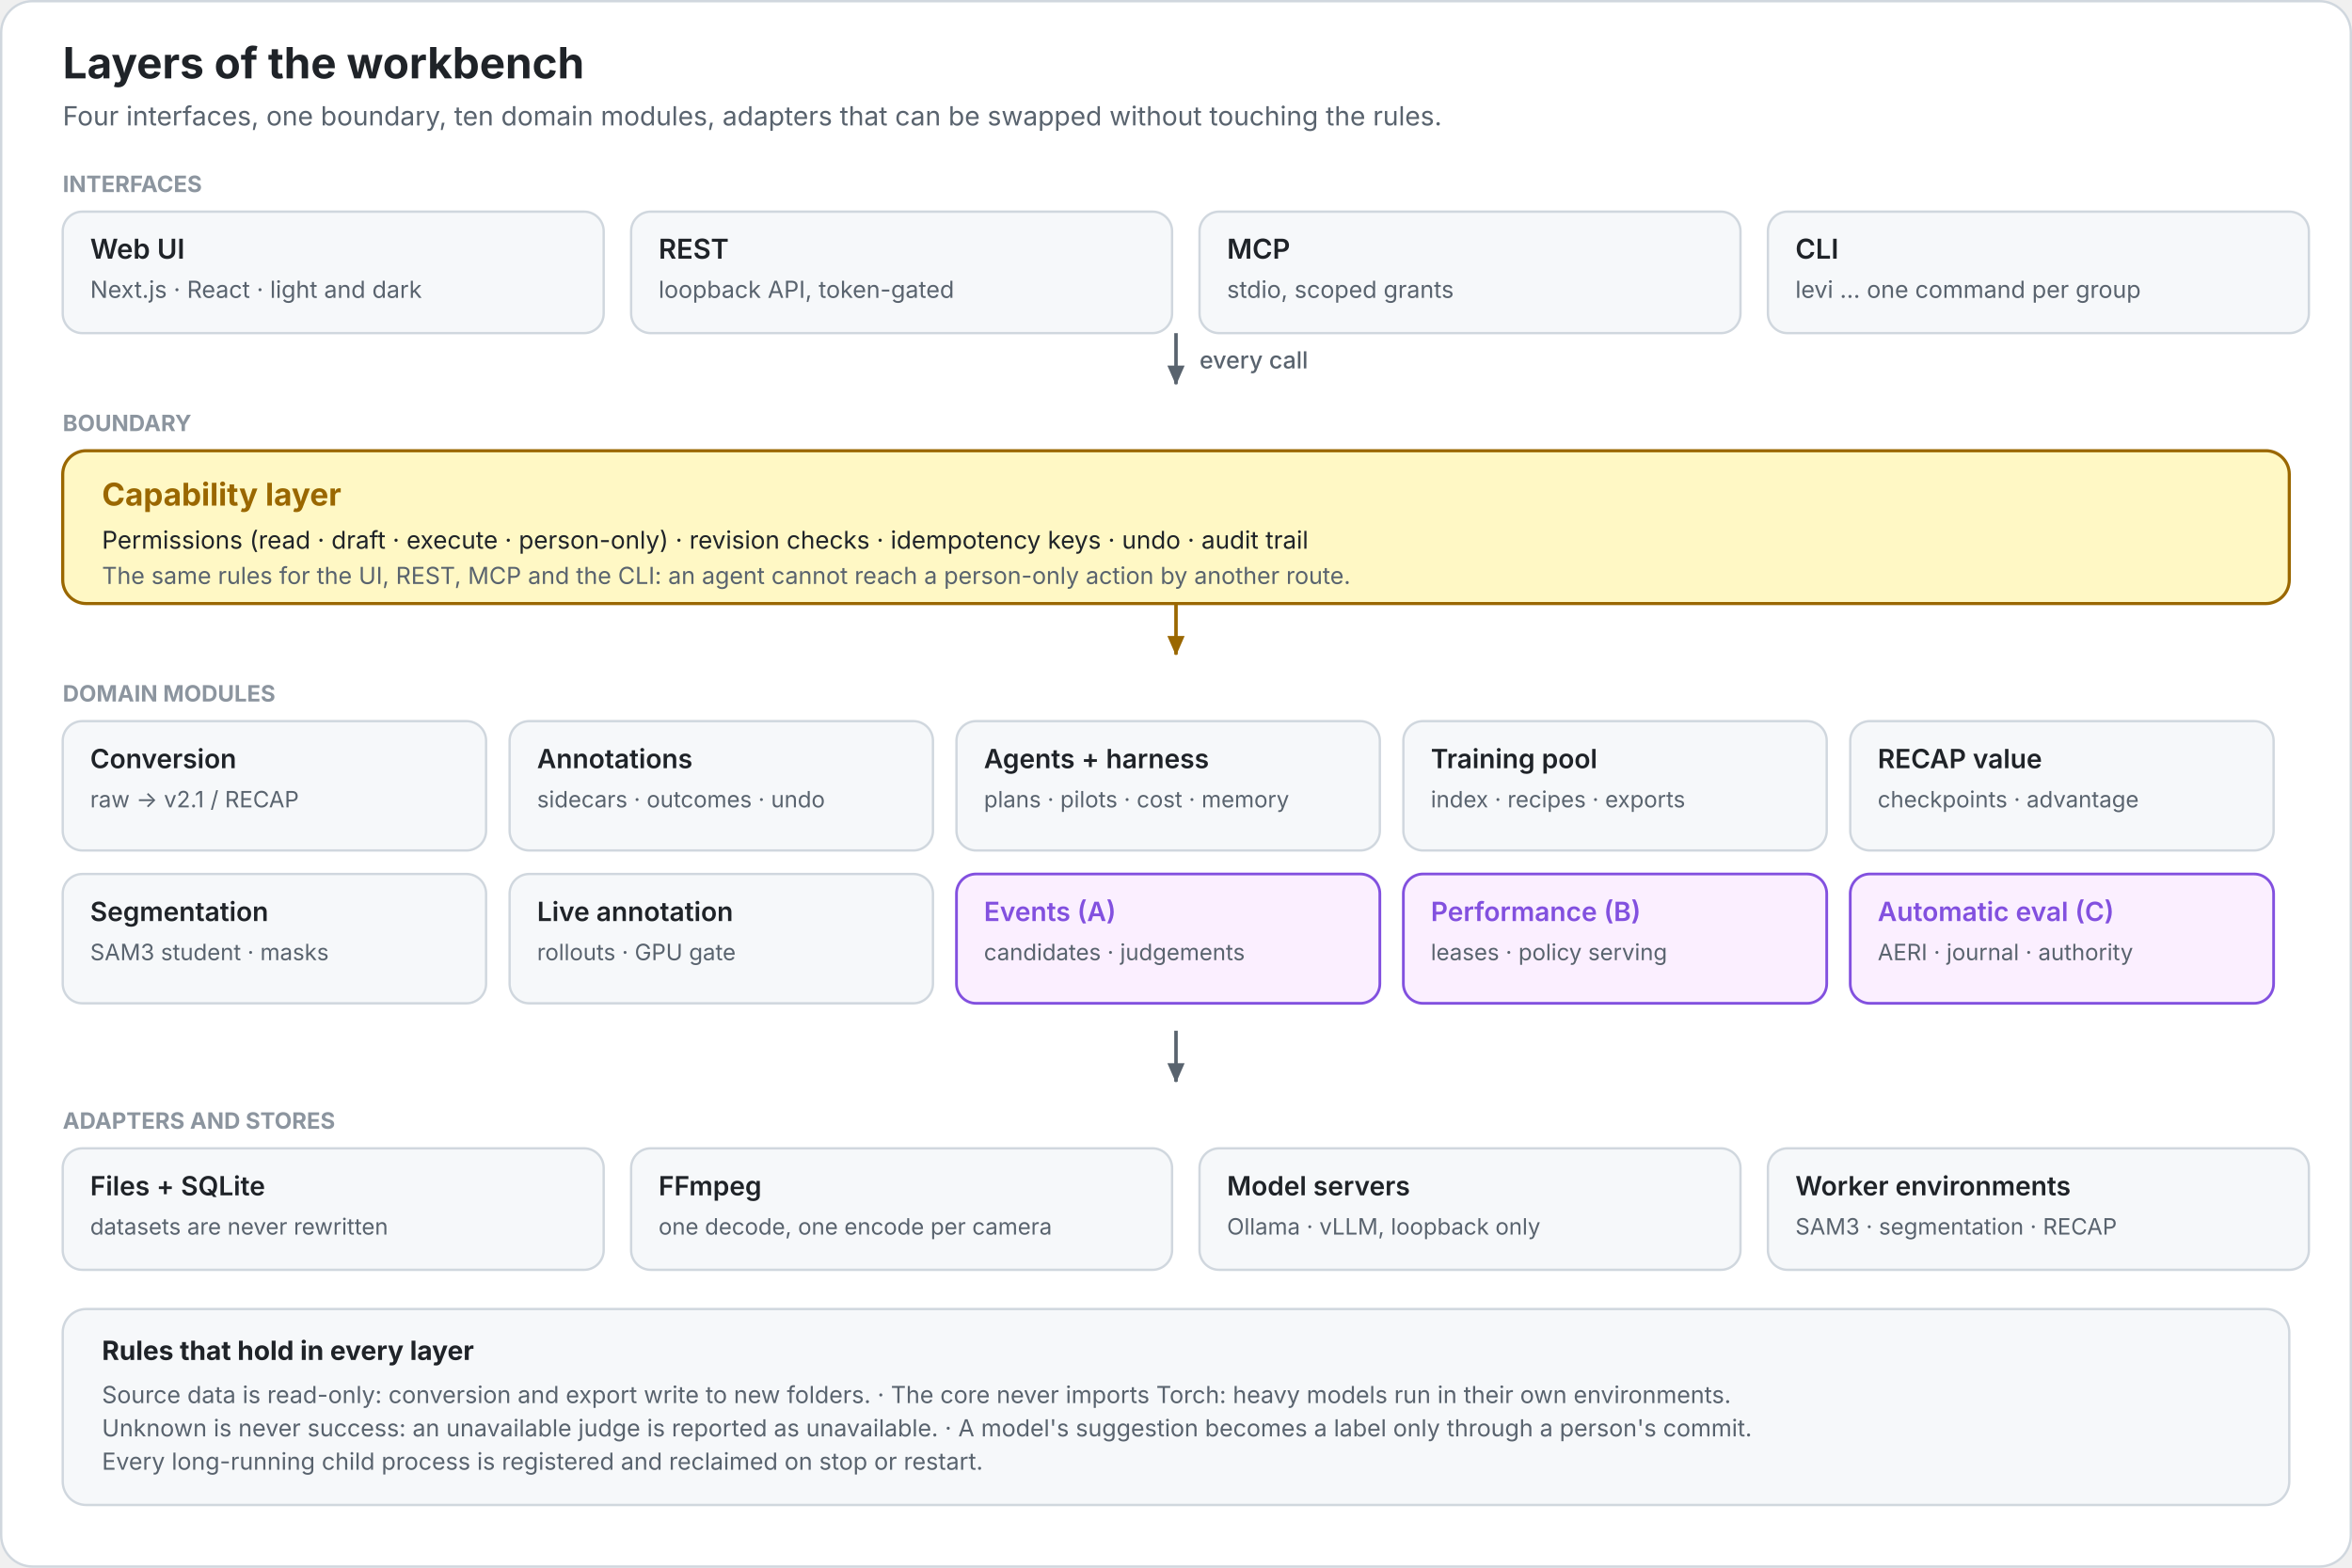
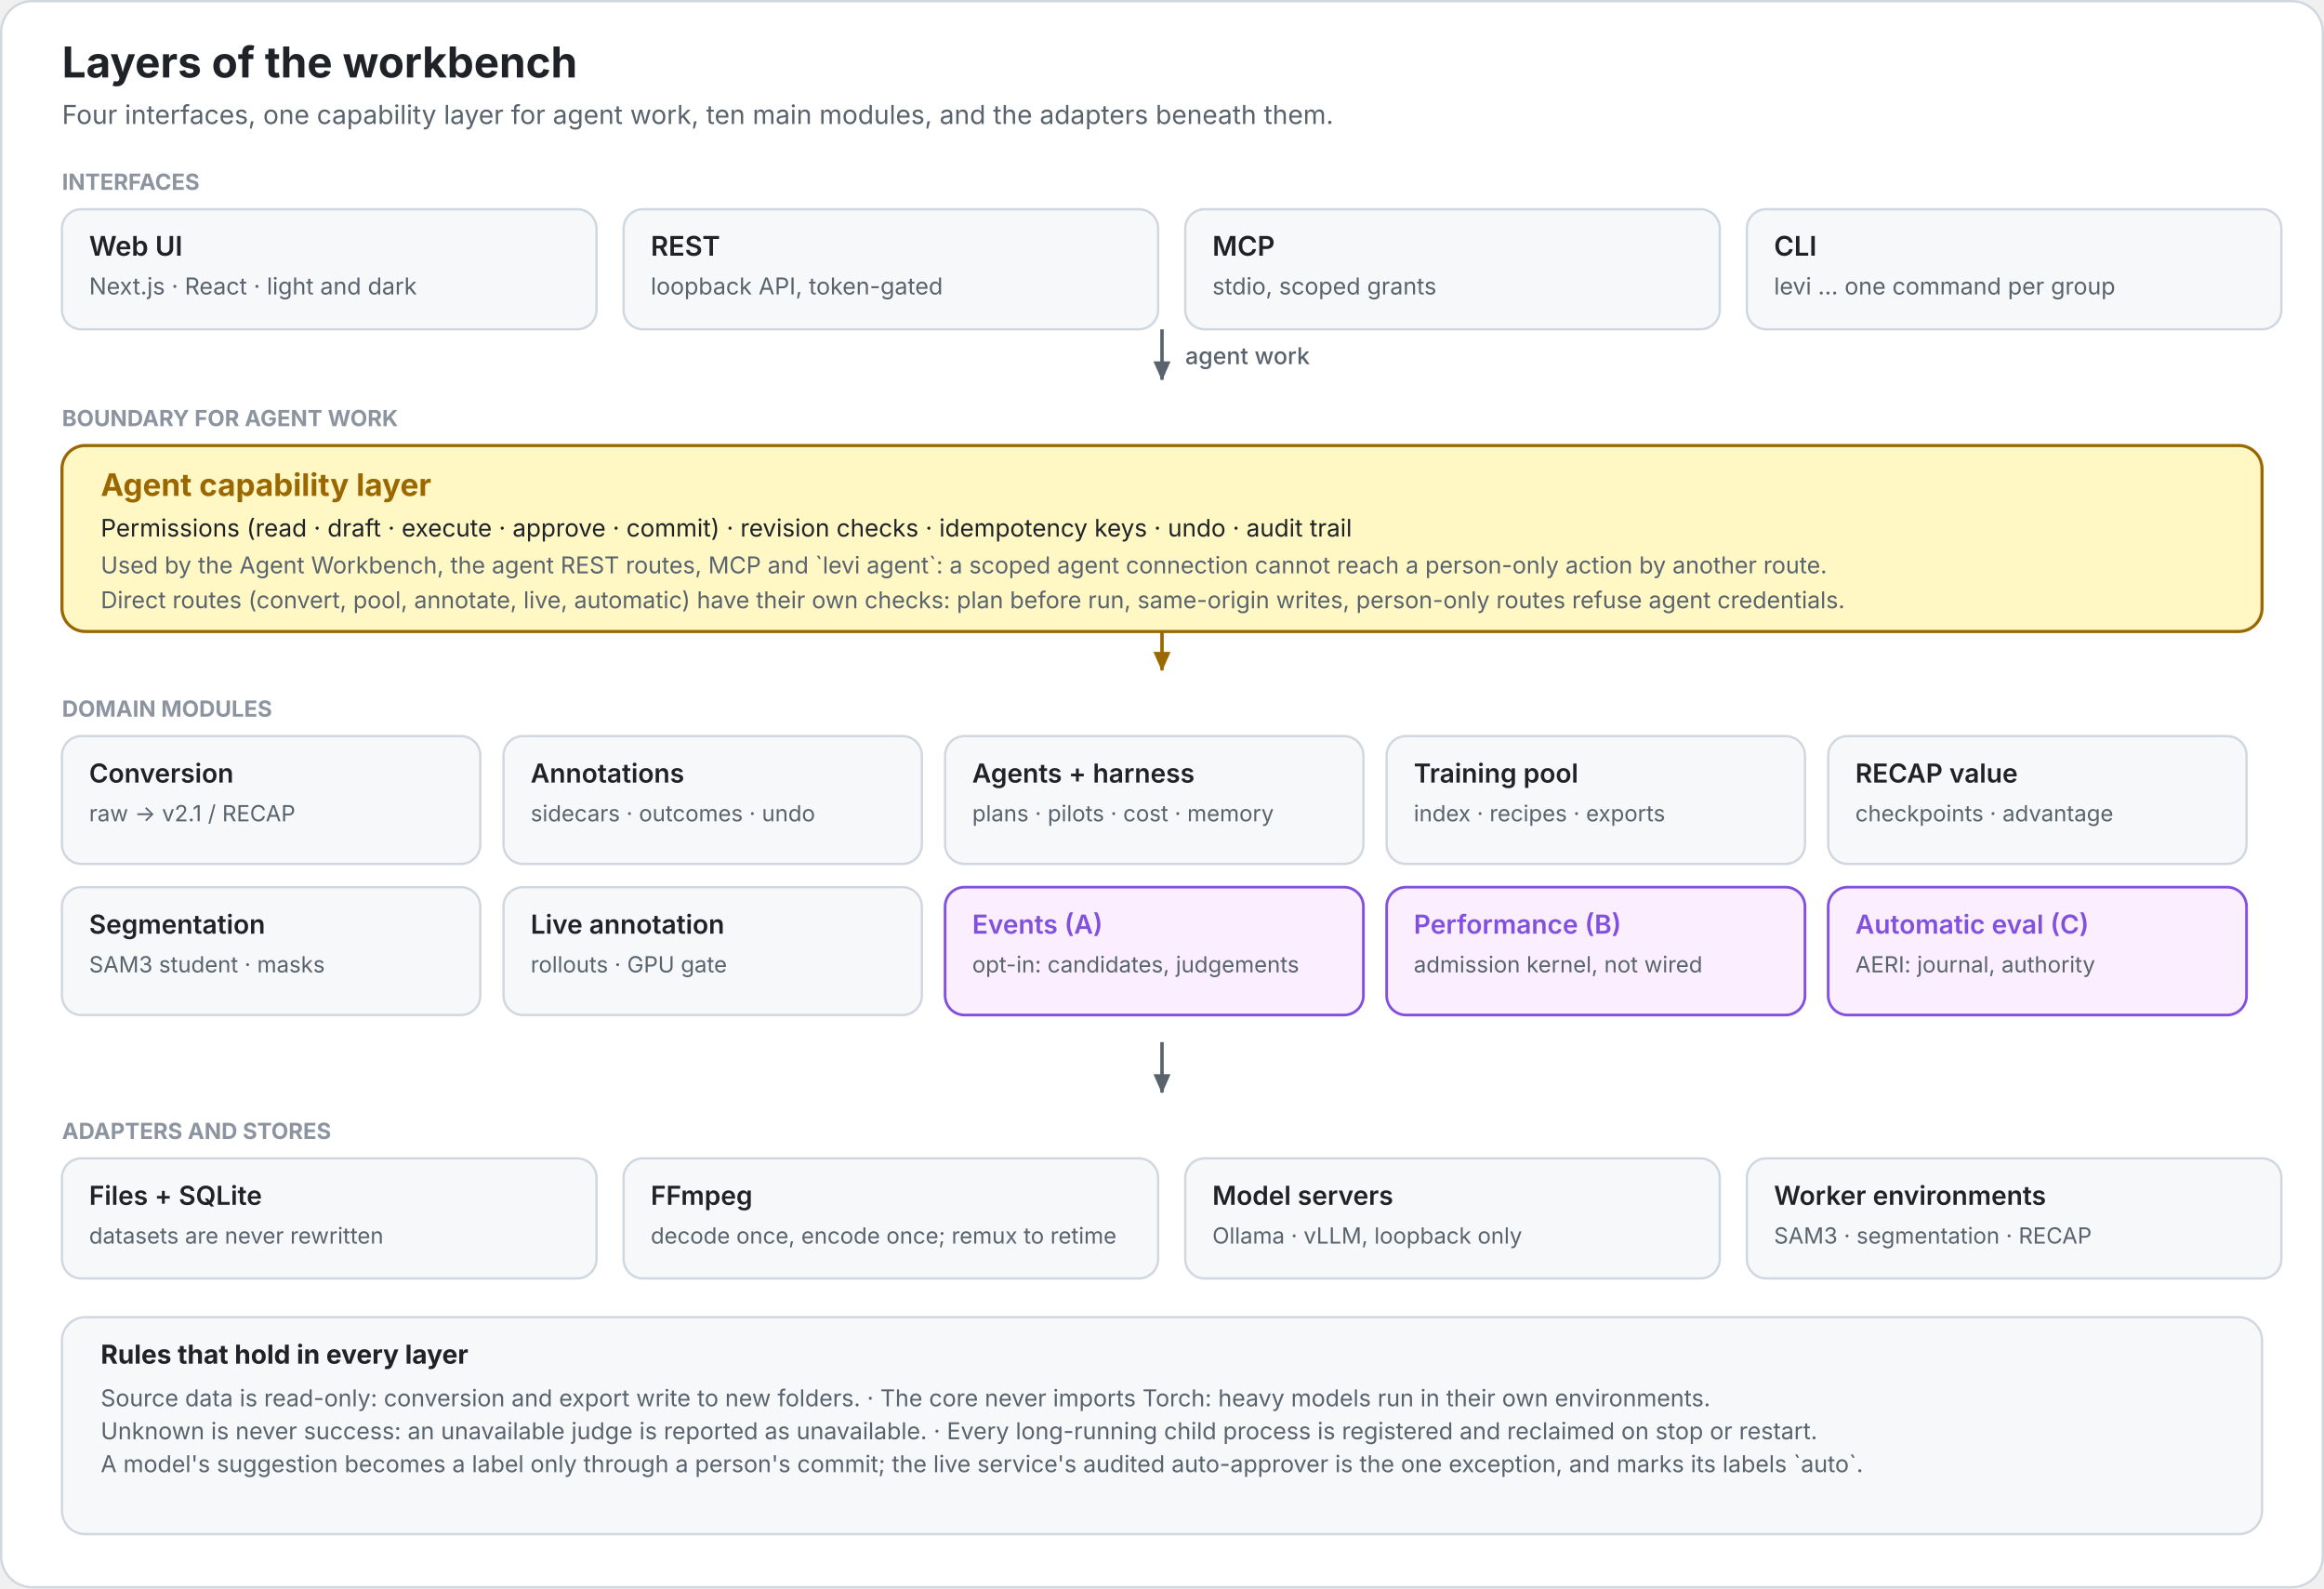
- <svg xmlns="http://www.w3.org/2000/svg" viewBox="0 0 1200 800" width="1200" height="800" role="img" aria-labelledby="t d">
+ <svg xmlns="http://www.w3.org/2000/svg" viewBox="0 0 1200 820" width="1200" height="820" role="img" aria-labelledby="t d">
  <defs>
    <marker id="a_gate" viewBox="0 0 10 10" refX="8.5" refY="5" markerWidth="7" markerHeight="7" orient="auto">
      <path d="M1 1.5 L9 5 L1 8.5 Z" fill="#9a6700" />
    </marker>
    <marker id="a_soft" viewBox="0 0 10 10" refX="8.5" refY="5" markerWidth="7" markerHeight="7" orient="auto">
      <path d="M1 1.5 L9 5 L1 8.5 Z" fill="#59636e" />
    </marker>
  </defs>
-   <rect x="0.6" y="0.6" width="1198.8" height="798.8" rx="16" fill="#ffffff" stroke="#d0d7de" stroke-width="1.2" />
+   <rect x="0.6" y="0.6" width="1198.8" height="818.8" rx="16" fill="#ffffff" stroke="#d0d7de" stroke-width="1.2" />
  <text x="32" y="40" font-family="Inter, -apple-system, 'Segoe UI', Roboto, 'Noto Sans', Helvetica, Arial, sans-serif" font-size="22" font-weight="700" text-anchor="start" fill="#1f2328">Layers of the workbench</text>
-   <text x="32" y="64" font-family="Inter, -apple-system, 'Segoe UI', Roboto, 'Noto Sans', Helvetica, Arial, sans-serif" font-size="13.5" font-weight="400" text-anchor="start" fill="#59636e">Four interfaces, one boundary, ten domain modules, adapters that can be swapped without touching the rules.</text>
+   <text x="32" y="64" font-family="Inter, -apple-system, 'Segoe UI', Roboto, 'Noto Sans', Helvetica, Arial, sans-serif" font-size="13.5" font-weight="400" text-anchor="start" fill="#59636e">Four interfaces, one capability layer for agent work, ten main modules, and the adapters beneath them.</text>
  <text x="32" y="98" font-family="Inter, -apple-system, 'Segoe UI', Roboto, 'Noto Sans', Helvetica, Arial, sans-serif" font-size="11.5" font-weight="700" text-anchor="start" fill="#8c959f">INTERFACES</text>
  <rect x="32" y="108" width="276" height="62" rx="10" fill="#f6f8fa" stroke="#d0d7de" stroke-width="1.2" />
  <text x="46" y="132" font-family="Inter, -apple-system, 'Segoe UI', Roboto, 'Noto Sans', Helvetica, Arial, sans-serif" font-size="14" font-weight="600" text-anchor="start" fill="#1f2328">Web UI</text>
  <text x="46" y="152" font-family="Inter, -apple-system, 'Segoe UI', Roboto, 'Noto Sans', Helvetica, Arial, sans-serif" font-size="12" font-weight="400" text-anchor="start" fill="#59636e">Next.js · React · light and dark</text>
  <rect x="322" y="108" width="276" height="62" rx="10" fill="#f6f8fa" stroke="#d0d7de" stroke-width="1.2" />
  <text x="336" y="132" font-family="Inter, -apple-system, 'Segoe UI', Roboto, 'Noto Sans', Helvetica, Arial, sans-serif" font-size="14" font-weight="600" text-anchor="start" fill="#1f2328">REST</text>
  <text x="336" y="152" font-family="Inter, -apple-system, 'Segoe UI', Roboto, 'Noto Sans', Helvetica, Arial, sans-serif" font-size="12" font-weight="400" text-anchor="start" fill="#59636e">loopback API, token-gated</text>
  <rect x="612" y="108" width="276" height="62" rx="10" fill="#f6f8fa" stroke="#d0d7de" stroke-width="1.2" />
  <text x="626" y="132" font-family="Inter, -apple-system, 'Segoe UI', Roboto, 'Noto Sans', Helvetica, Arial, sans-serif" font-size="14" font-weight="600" text-anchor="start" fill="#1f2328">MCP</text>
  <text x="626" y="152" font-family="Inter, -apple-system, 'Segoe UI', Roboto, 'Noto Sans', Helvetica, Arial, sans-serif" font-size="12" font-weight="400" text-anchor="start" fill="#59636e">stdio, scoped grants</text>
  <rect x="902" y="108" width="276" height="62" rx="10" fill="#f6f8fa" stroke="#d0d7de" stroke-width="1.2" />
  <text x="916" y="132" font-family="Inter, -apple-system, 'Segoe UI', Roboto, 'Noto Sans', Helvetica, Arial, sans-serif" font-size="14" font-weight="600" text-anchor="start" fill="#1f2328">CLI</text>
  <text x="916" y="152" font-family="Inter, -apple-system, 'Segoe UI', Roboto, 'Noto Sans', Helvetica, Arial, sans-serif" font-size="12" font-weight="400" text-anchor="start" fill="#59636e">levi …  one command per group</text>
  <path d="M600 170 L600 196" fill="none" stroke="#59636e" stroke-width="1.8" stroke-linejoin="round" marker-end="url(#a_soft)" />
-   <text x="612" y="188" font-family="Inter, -apple-system, 'Segoe UI', Roboto, 'Noto Sans', Helvetica, Arial, sans-serif" font-size="12" font-weight="500" text-anchor="start" fill="#59636e">every call</text>
-   <text x="32" y="220" font-family="Inter, -apple-system, 'Segoe UI', Roboto, 'Noto Sans', Helvetica, Arial, sans-serif" font-size="11.5" font-weight="700" text-anchor="start" fill="#8c959f">BOUNDARY</text>
-   <rect x="32" y="230" width="1136" height="78" rx="12" fill="#fff8c5" stroke="#9a6700" stroke-width="1.6" />
-   <text x="52" y="258" font-family="Inter, -apple-system, 'Segoe UI', Roboto, 'Noto Sans', Helvetica, Arial, sans-serif" font-size="16" font-weight="700" text-anchor="start" fill="#9a6700">Capability layer</text>
-   <text x="52" y="280" font-family="Inter, -apple-system, 'Segoe UI', Roboto, 'Noto Sans', Helvetica, Arial, sans-serif" font-size="12.5" font-weight="400" text-anchor="start" fill="#1f2328">Permissions (read · draft · execute · person-only) · revision checks · idempotency keys · undo · audit trail</text>
-   <text x="52" y="298" font-family="Inter, -apple-system, 'Segoe UI', Roboto, 'Noto Sans', Helvetica, Arial, sans-serif" font-size="12" font-weight="400" text-anchor="start" fill="#59636e">The same rules for the UI, REST, MCP and the CLI: an agent cannot reach a person-only action by another route.</text>
-   <path d="M600 308 L600 334" fill="none" stroke="#9a6700" stroke-width="1.8" stroke-linejoin="round" marker-end="url(#a_gate)" />
-   <text x="32" y="358" font-family="Inter, -apple-system, 'Segoe UI', Roboto, 'Noto Sans', Helvetica, Arial, sans-serif" font-size="11.5" font-weight="700" text-anchor="start" fill="#8c959f">DOMAIN MODULES</text>
-   <rect x="32" y="368" width="216" height="66" rx="10" fill="#f6f8fa" stroke="#d0d7de" stroke-width="1.2" />
-   <text x="46" y="392" font-family="Inter, -apple-system, 'Segoe UI', Roboto, 'Noto Sans', Helvetica, Arial, sans-serif" font-size="13.5" font-weight="600" text-anchor="start" fill="#1f2328">Conversion</text>
-   <text x="46" y="412" font-family="Inter, -apple-system, 'Segoe UI', Roboto, 'Noto Sans', Helvetica, Arial, sans-serif" font-size="11.5" font-weight="400" text-anchor="start" fill="#59636e">raw → v2.1 / RECAP</text>
-   <rect x="260" y="368" width="216" height="66" rx="10" fill="#f6f8fa" stroke="#d0d7de" stroke-width="1.2" />
-   <text x="274" y="392" font-family="Inter, -apple-system, 'Segoe UI', Roboto, 'Noto Sans', Helvetica, Arial, sans-serif" font-size="13.5" font-weight="600" text-anchor="start" fill="#1f2328">Annotations</text>
-   <text x="274" y="412" font-family="Inter, -apple-system, 'Segoe UI', Roboto, 'Noto Sans', Helvetica, Arial, sans-serif" font-size="11.5" font-weight="400" text-anchor="start" fill="#59636e">sidecars · outcomes · undo</text>
-   <rect x="488" y="368" width="216" height="66" rx="10" fill="#f6f8fa" stroke="#d0d7de" stroke-width="1.2" />
-   <text x="502" y="392" font-family="Inter, -apple-system, 'Segoe UI', Roboto, 'Noto Sans', Helvetica, Arial, sans-serif" font-size="13.5" font-weight="600" text-anchor="start" fill="#1f2328">Agents + harness</text>
-   <text x="502" y="412" font-family="Inter, -apple-system, 'Segoe UI', Roboto, 'Noto Sans', Helvetica, Arial, sans-serif" font-size="11.5" font-weight="400" text-anchor="start" fill="#59636e">plans · pilots · cost · memory</text>
-   <rect x="716" y="368" width="216" height="66" rx="10" fill="#f6f8fa" stroke="#d0d7de" stroke-width="1.2" />
-   <text x="730" y="392" font-family="Inter, -apple-system, 'Segoe UI', Roboto, 'Noto Sans', Helvetica, Arial, sans-serif" font-size="13.5" font-weight="600" text-anchor="start" fill="#1f2328">Training pool</text>
-   <text x="730" y="412" font-family="Inter, -apple-system, 'Segoe UI', Roboto, 'Noto Sans', Helvetica, Arial, sans-serif" font-size="11.5" font-weight="400" text-anchor="start" fill="#59636e">index · recipes · exports</text>
-   <rect x="944" y="368" width="216" height="66" rx="10" fill="#f6f8fa" stroke="#d0d7de" stroke-width="1.2" />
-   <text x="958" y="392" font-family="Inter, -apple-system, 'Segoe UI', Roboto, 'Noto Sans', Helvetica, Arial, sans-serif" font-size="13.5" font-weight="600" text-anchor="start" fill="#1f2328">RECAP value</text>
-   <text x="958" y="412" font-family="Inter, -apple-system, 'Segoe UI', Roboto, 'Noto Sans', Helvetica, Arial, sans-serif" font-size="11.5" font-weight="400" text-anchor="start" fill="#59636e">checkpoints · advantage</text>
-   <rect x="32" y="446" width="216" height="66" rx="10" fill="#f6f8fa" stroke="#d0d7de" stroke-width="1.2" />
-   <text x="46" y="470" font-family="Inter, -apple-system, 'Segoe UI', Roboto, 'Noto Sans', Helvetica, Arial, sans-serif" font-size="13.5" font-weight="600" text-anchor="start" fill="#1f2328">Segmentation</text>
-   <text x="46" y="490" font-family="Inter, -apple-system, 'Segoe UI', Roboto, 'Noto Sans', Helvetica, Arial, sans-serif" font-size="11.5" font-weight="400" text-anchor="start" fill="#59636e">SAM3 student · masks</text>
-   <rect x="260" y="446" width="216" height="66" rx="10" fill="#f6f8fa" stroke="#d0d7de" stroke-width="1.2" />
-   <text x="274" y="470" font-family="Inter, -apple-system, 'Segoe UI', Roboto, 'Noto Sans', Helvetica, Arial, sans-serif" font-size="13.5" font-weight="600" text-anchor="start" fill="#1f2328">Live annotation</text>
-   <text x="274" y="490" font-family="Inter, -apple-system, 'Segoe UI', Roboto, 'Noto Sans', Helvetica, Arial, sans-serif" font-size="11.5" font-weight="400" text-anchor="start" fill="#59636e">rollouts · GPU gate</text>
-   <rect x="488" y="446" width="216" height="66" rx="10" fill="#fbefff" stroke="#8250df" stroke-width="1.4" />
-   <text x="502" y="470" font-family="Inter, -apple-system, 'Segoe UI', Roboto, 'Noto Sans', Helvetica, Arial, sans-serif" font-size="13.5" font-weight="600" text-anchor="start" fill="#8250df">Events (A)</text>
-   <text x="502" y="490" font-family="Inter, -apple-system, 'Segoe UI', Roboto, 'Noto Sans', Helvetica, Arial, sans-serif" font-size="11.5" font-weight="400" text-anchor="start" fill="#59636e">candidates · judgements</text>
-   <rect x="716" y="446" width="216" height="66" rx="10" fill="#fbefff" stroke="#8250df" stroke-width="1.4" />
-   <text x="730" y="470" font-family="Inter, -apple-system, 'Segoe UI', Roboto, 'Noto Sans', Helvetica, Arial, sans-serif" font-size="13.5" font-weight="600" text-anchor="start" fill="#8250df">Performance (B)</text>
-   <text x="730" y="490" font-family="Inter, -apple-system, 'Segoe UI', Roboto, 'Noto Sans', Helvetica, Arial, sans-serif" font-size="11.5" font-weight="400" text-anchor="start" fill="#59636e">leases · policy serving</text>
-   <rect x="944" y="446" width="216" height="66" rx="10" fill="#fbefff" stroke="#8250df" stroke-width="1.4" />
-   <text x="958" y="470" font-family="Inter, -apple-system, 'Segoe UI', Roboto, 'Noto Sans', Helvetica, Arial, sans-serif" font-size="13.5" font-weight="600" text-anchor="start" fill="#8250df">Automatic eval (C)</text>
-   <text x="958" y="490" font-family="Inter, -apple-system, 'Segoe UI', Roboto, 'Noto Sans', Helvetica, Arial, sans-serif" font-size="11.5" font-weight="400" text-anchor="start" fill="#59636e">AERI · journal · authority</text>
-   <path d="M600 526 L600 552" fill="none" stroke="#59636e" stroke-width="1.8" stroke-linejoin="round" marker-end="url(#a_soft)" />
-   <text x="32" y="576" font-family="Inter, -apple-system, 'Segoe UI', Roboto, 'Noto Sans', Helvetica, Arial, sans-serif" font-size="11.5" font-weight="700" text-anchor="start" fill="#8c959f">ADAPTERS AND STORES</text>
-   <rect x="32" y="586" width="276" height="62" rx="10" fill="#f6f8fa" stroke="#d0d7de" stroke-width="1.2" />
-   <text x="46" y="610" font-family="Inter, -apple-system, 'Segoe UI', Roboto, 'Noto Sans', Helvetica, Arial, sans-serif" font-size="13.5" font-weight="600" text-anchor="start" fill="#1f2328">Files + SQLite</text>
-   <text x="46" y="630" font-family="Inter, -apple-system, 'Segoe UI', Roboto, 'Noto Sans', Helvetica, Arial, sans-serif" font-size="11.5" font-weight="400" text-anchor="start" fill="#59636e">datasets are never rewritten</text>
-   <rect x="322" y="586" width="276" height="62" rx="10" fill="#f6f8fa" stroke="#d0d7de" stroke-width="1.2" />
-   <text x="336" y="610" font-family="Inter, -apple-system, 'Segoe UI', Roboto, 'Noto Sans', Helvetica, Arial, sans-serif" font-size="13.5" font-weight="600" text-anchor="start" fill="#1f2328">FFmpeg</text>
-   <text x="336" y="630" font-family="Inter, -apple-system, 'Segoe UI', Roboto, 'Noto Sans', Helvetica, Arial, sans-serif" font-size="11.5" font-weight="400" text-anchor="start" fill="#59636e">one decode, one encode per camera</text>
-   <rect x="612" y="586" width="276" height="62" rx="10" fill="#f6f8fa" stroke="#d0d7de" stroke-width="1.2" />
-   <text x="626" y="610" font-family="Inter, -apple-system, 'Segoe UI', Roboto, 'Noto Sans', Helvetica, Arial, sans-serif" font-size="13.5" font-weight="600" text-anchor="start" fill="#1f2328">Model servers</text>
-   <text x="626" y="630" font-family="Inter, -apple-system, 'Segoe UI', Roboto, 'Noto Sans', Helvetica, Arial, sans-serif" font-size="11.5" font-weight="400" text-anchor="start" fill="#59636e">Ollama · vLLM, loopback only</text>
-   <rect x="902" y="586" width="276" height="62" rx="10" fill="#f6f8fa" stroke="#d0d7de" stroke-width="1.2" />
-   <text x="916" y="610" font-family="Inter, -apple-system, 'Segoe UI', Roboto, 'Noto Sans', Helvetica, Arial, sans-serif" font-size="13.5" font-weight="600" text-anchor="start" fill="#1f2328">Worker environments</text>
-   <text x="916" y="630" font-family="Inter, -apple-system, 'Segoe UI', Roboto, 'Noto Sans', Helvetica, Arial, sans-serif" font-size="11.5" font-weight="400" text-anchor="start" fill="#59636e">SAM3 · segmentation · RECAP</text>
-   <rect x="32" y="668" width="1136" height="100" rx="12" fill="#f6f8fa" stroke="#d0d7de" stroke-width="1.2" />
-   <text x="52" y="694" font-family="Inter, -apple-system, 'Segoe UI', Roboto, 'Noto Sans', Helvetica, Arial, sans-serif" font-size="13.5" font-weight="700" text-anchor="start" fill="#1f2328">Rules that hold in every layer</text>
-   <text x="52" y="716" font-family="Inter, -apple-system, 'Segoe UI', Roboto, 'Noto Sans', Helvetica, Arial, sans-serif" font-size="12" font-weight="400" text-anchor="start" fill="#59636e">Source data is read-only: conversion and export write to new folders.   ·   The core never imports Torch: heavy models run in their own environments.</text>
-   <text x="52" y="733" font-family="Inter, -apple-system, 'Segoe UI', Roboto, 'Noto Sans', Helvetica, Arial, sans-serif" font-size="12" font-weight="400" text-anchor="start" fill="#59636e">Unknown is never success: an unavailable judge is reported as unavailable.   ·   A model's suggestion becomes a label only through a person's commit.</text>
-   <text x="52" y="750" font-family="Inter, -apple-system, 'Segoe UI', Roboto, 'Noto Sans', Helvetica, Arial, sans-serif" font-size="12" font-weight="400" text-anchor="start" fill="#59636e">Every long-running child process is registered and reclaimed on stop or restart.</text>
+   <text x="612" y="188" font-family="Inter, -apple-system, 'Segoe UI', Roboto, 'Noto Sans', Helvetica, Arial, sans-serif" font-size="12" font-weight="500" text-anchor="start" fill="#59636e">agent work</text>
+   <text x="32" y="220" font-family="Inter, -apple-system, 'Segoe UI', Roboto, 'Noto Sans', Helvetica, Arial, sans-serif" font-size="11.5" font-weight="700" text-anchor="start" fill="#8c959f">BOUNDARY FOR AGENT WORK</text>
+   <rect x="32" y="230" width="1136" height="96" rx="12" fill="#fff8c5" stroke="#9a6700" stroke-width="1.6" />
+   <text x="52" y="256" font-family="Inter, -apple-system, 'Segoe UI', Roboto, 'Noto Sans', Helvetica, Arial, sans-serif" font-size="16" font-weight="700" text-anchor="start" fill="#9a6700">Agent capability layer</text>
+   <text x="52" y="277" font-family="Inter, -apple-system, 'Segoe UI', Roboto, 'Noto Sans', Helvetica, Arial, sans-serif" font-size="12.5" font-weight="400" text-anchor="start" fill="#1f2328">Permissions (read · draft · execute · approve · commit) · revision checks · idempotency keys · undo · audit trail</text>
+   <text x="52" y="296" font-family="Inter, -apple-system, 'Segoe UI', Roboto, 'Noto Sans', Helvetica, Arial, sans-serif" font-size="12" font-weight="400" text-anchor="start" fill="#59636e">Used by the Agent Workbench, the agent REST routes, MCP and `levi agent`: a scoped agent connection cannot reach a person-only action by another route.</text>
+   <text x="52" y="314" font-family="Inter, -apple-system, 'Segoe UI', Roboto, 'Noto Sans', Helvetica, Arial, sans-serif" font-size="12" font-weight="400" text-anchor="start" fill="#59636e">Direct routes (convert, pool, annotate, live, automatic) have their own checks: plan before run, same-origin writes, person-only routes refuse agent credentials.</text>
+   <path d="M600 326 L600 346" fill="none" stroke="#9a6700" stroke-width="1.8" stroke-linejoin="round" marker-end="url(#a_gate)" />
+   <text x="32" y="370" font-family="Inter, -apple-system, 'Segoe UI', Roboto, 'Noto Sans', Helvetica, Arial, sans-serif" font-size="11.5" font-weight="700" text-anchor="start" fill="#8c959f">DOMAIN MODULES</text>
+   <rect x="32" y="380" width="216" height="66" rx="10" fill="#f6f8fa" stroke="#d0d7de" stroke-width="1.2" />
+   <text x="46" y="404" font-family="Inter, -apple-system, 'Segoe UI', Roboto, 'Noto Sans', Helvetica, Arial, sans-serif" font-size="13.5" font-weight="600" text-anchor="start" fill="#1f2328">Conversion</text>
+   <text x="46" y="424" font-family="Inter, -apple-system, 'Segoe UI', Roboto, 'Noto Sans', Helvetica, Arial, sans-serif" font-size="11.5" font-weight="400" text-anchor="start" fill="#59636e">raw → v2.1 / RECAP</text>
+   <rect x="260" y="380" width="216" height="66" rx="10" fill="#f6f8fa" stroke="#d0d7de" stroke-width="1.2" />
+   <text x="274" y="404" font-family="Inter, -apple-system, 'Segoe UI', Roboto, 'Noto Sans', Helvetica, Arial, sans-serif" font-size="13.5" font-weight="600" text-anchor="start" fill="#1f2328">Annotations</text>
+   <text x="274" y="424" font-family="Inter, -apple-system, 'Segoe UI', Roboto, 'Noto Sans', Helvetica, Arial, sans-serif" font-size="11.5" font-weight="400" text-anchor="start" fill="#59636e">sidecars · outcomes · undo</text>
+   <rect x="488" y="380" width="216" height="66" rx="10" fill="#f6f8fa" stroke="#d0d7de" stroke-width="1.2" />
+   <text x="502" y="404" font-family="Inter, -apple-system, 'Segoe UI', Roboto, 'Noto Sans', Helvetica, Arial, sans-serif" font-size="13.5" font-weight="600" text-anchor="start" fill="#1f2328">Agents + harness</text>
+   <text x="502" y="424" font-family="Inter, -apple-system, 'Segoe UI', Roboto, 'Noto Sans', Helvetica, Arial, sans-serif" font-size="11.5" font-weight="400" text-anchor="start" fill="#59636e">plans · pilots · cost · memory</text>
+   <rect x="716" y="380" width="216" height="66" rx="10" fill="#f6f8fa" stroke="#d0d7de" stroke-width="1.2" />
+   <text x="730" y="404" font-family="Inter, -apple-system, 'Segoe UI', Roboto, 'Noto Sans', Helvetica, Arial, sans-serif" font-size="13.5" font-weight="600" text-anchor="start" fill="#1f2328">Training pool</text>
+   <text x="730" y="424" font-family="Inter, -apple-system, 'Segoe UI', Roboto, 'Noto Sans', Helvetica, Arial, sans-serif" font-size="11.5" font-weight="400" text-anchor="start" fill="#59636e">index · recipes · exports</text>
+   <rect x="944" y="380" width="216" height="66" rx="10" fill="#f6f8fa" stroke="#d0d7de" stroke-width="1.2" />
+   <text x="958" y="404" font-family="Inter, -apple-system, 'Segoe UI', Roboto, 'Noto Sans', Helvetica, Arial, sans-serif" font-size="13.5" font-weight="600" text-anchor="start" fill="#1f2328">RECAP value</text>
+   <text x="958" y="424" font-family="Inter, -apple-system, 'Segoe UI', Roboto, 'Noto Sans', Helvetica, Arial, sans-serif" font-size="11.5" font-weight="400" text-anchor="start" fill="#59636e">checkpoints · advantage</text>
+   <rect x="32" y="458" width="216" height="66" rx="10" fill="#f6f8fa" stroke="#d0d7de" stroke-width="1.2" />
+   <text x="46" y="482" font-family="Inter, -apple-system, 'Segoe UI', Roboto, 'Noto Sans', Helvetica, Arial, sans-serif" font-size="13.5" font-weight="600" text-anchor="start" fill="#1f2328">Segmentation</text>
+   <text x="46" y="502" font-family="Inter, -apple-system, 'Segoe UI', Roboto, 'Noto Sans', Helvetica, Arial, sans-serif" font-size="11.5" font-weight="400" text-anchor="start" fill="#59636e">SAM3 student · masks</text>
+   <rect x="260" y="458" width="216" height="66" rx="10" fill="#f6f8fa" stroke="#d0d7de" stroke-width="1.2" />
+   <text x="274" y="482" font-family="Inter, -apple-system, 'Segoe UI', Roboto, 'Noto Sans', Helvetica, Arial, sans-serif" font-size="13.5" font-weight="600" text-anchor="start" fill="#1f2328">Live annotation</text>
+   <text x="274" y="502" font-family="Inter, -apple-system, 'Segoe UI', Roboto, 'Noto Sans', Helvetica, Arial, sans-serif" font-size="11.5" font-weight="400" text-anchor="start" fill="#59636e">rollouts · GPU gate</text>
+   <rect x="488" y="458" width="216" height="66" rx="10" fill="#fbefff" stroke="#8250df" stroke-width="1.4" />
+   <text x="502" y="482" font-family="Inter, -apple-system, 'Segoe UI', Roboto, 'Noto Sans', Helvetica, Arial, sans-serif" font-size="13.5" font-weight="600" text-anchor="start" fill="#8250df">Events (A)</text>
+   <text x="502" y="502" font-family="Inter, -apple-system, 'Segoe UI', Roboto, 'Noto Sans', Helvetica, Arial, sans-serif" font-size="11.5" font-weight="400" text-anchor="start" fill="#59636e">opt-in: candidates, judgements</text>
+   <rect x="716" y="458" width="216" height="66" rx="10" fill="#fbefff" stroke="#8250df" stroke-width="1.4" />
+   <text x="730" y="482" font-family="Inter, -apple-system, 'Segoe UI', Roboto, 'Noto Sans', Helvetica, Arial, sans-serif" font-size="13.5" font-weight="600" text-anchor="start" fill="#8250df">Performance (B)</text>
+   <text x="730" y="502" font-family="Inter, -apple-system, 'Segoe UI', Roboto, 'Noto Sans', Helvetica, Arial, sans-serif" font-size="11.5" font-weight="400" text-anchor="start" fill="#59636e">admission kernel, not wired</text>
+   <rect x="944" y="458" width="216" height="66" rx="10" fill="#fbefff" stroke="#8250df" stroke-width="1.4" />
+   <text x="958" y="482" font-family="Inter, -apple-system, 'Segoe UI', Roboto, 'Noto Sans', Helvetica, Arial, sans-serif" font-size="13.5" font-weight="600" text-anchor="start" fill="#8250df">Automatic eval (C)</text>
+   <text x="958" y="502" font-family="Inter, -apple-system, 'Segoe UI', Roboto, 'Noto Sans', Helvetica, Arial, sans-serif" font-size="11.5" font-weight="400" text-anchor="start" fill="#59636e">AERI: journal, authority</text>
+   <path d="M600 538 L600 564" fill="none" stroke="#59636e" stroke-width="1.8" stroke-linejoin="round" marker-end="url(#a_soft)" />
+   <text x="32" y="588" font-family="Inter, -apple-system, 'Segoe UI', Roboto, 'Noto Sans', Helvetica, Arial, sans-serif" font-size="11.5" font-weight="700" text-anchor="start" fill="#8c959f">ADAPTERS AND STORES</text>
+   <rect x="32" y="598" width="276" height="62" rx="10" fill="#f6f8fa" stroke="#d0d7de" stroke-width="1.2" />
+   <text x="46" y="622" font-family="Inter, -apple-system, 'Segoe UI', Roboto, 'Noto Sans', Helvetica, Arial, sans-serif" font-size="13.5" font-weight="600" text-anchor="start" fill="#1f2328">Files + SQLite</text>
+   <text x="46" y="642" font-family="Inter, -apple-system, 'Segoe UI', Roboto, 'Noto Sans', Helvetica, Arial, sans-serif" font-size="11.5" font-weight="400" text-anchor="start" fill="#59636e">datasets are never rewritten</text>
+   <rect x="322" y="598" width="276" height="62" rx="10" fill="#f6f8fa" stroke="#d0d7de" stroke-width="1.2" />
+   <text x="336" y="622" font-family="Inter, -apple-system, 'Segoe UI', Roboto, 'Noto Sans', Helvetica, Arial, sans-serif" font-size="13.5" font-weight="600" text-anchor="start" fill="#1f2328">FFmpeg</text>
+   <text x="336" y="642" font-family="Inter, -apple-system, 'Segoe UI', Roboto, 'Noto Sans', Helvetica, Arial, sans-serif" font-size="11.5" font-weight="400" text-anchor="start" fill="#59636e">decode once, encode once; remux to retime</text>
+   <rect x="612" y="598" width="276" height="62" rx="10" fill="#f6f8fa" stroke="#d0d7de" stroke-width="1.2" />
+   <text x="626" y="622" font-family="Inter, -apple-system, 'Segoe UI', Roboto, 'Noto Sans', Helvetica, Arial, sans-serif" font-size="13.5" font-weight="600" text-anchor="start" fill="#1f2328">Model servers</text>
+   <text x="626" y="642" font-family="Inter, -apple-system, 'Segoe UI', Roboto, 'Noto Sans', Helvetica, Arial, sans-serif" font-size="11.5" font-weight="400" text-anchor="start" fill="#59636e">Ollama · vLLM, loopback only</text>
+   <rect x="902" y="598" width="276" height="62" rx="10" fill="#f6f8fa" stroke="#d0d7de" stroke-width="1.2" />
+   <text x="916" y="622" font-family="Inter, -apple-system, 'Segoe UI', Roboto, 'Noto Sans', Helvetica, Arial, sans-serif" font-size="13.5" font-weight="600" text-anchor="start" fill="#1f2328">Worker environments</text>
+   <text x="916" y="642" font-family="Inter, -apple-system, 'Segoe UI', Roboto, 'Noto Sans', Helvetica, Arial, sans-serif" font-size="11.5" font-weight="400" text-anchor="start" fill="#59636e">SAM3 · segmentation · RECAP</text>
+   <rect x="32" y="680" width="1136" height="112" rx="12" fill="#f6f8fa" stroke="#d0d7de" stroke-width="1.2" />
+   <text x="52" y="704" font-family="Inter, -apple-system, 'Segoe UI', Roboto, 'Noto Sans', Helvetica, Arial, sans-serif" font-size="13.5" font-weight="700" text-anchor="start" fill="#1f2328">Rules that hold in every layer</text>
+   <text x="52" y="726" font-family="Inter, -apple-system, 'Segoe UI', Roboto, 'Noto Sans', Helvetica, Arial, sans-serif" font-size="12" font-weight="400" text-anchor="start" fill="#59636e">Source data is read-only: conversion and export write to new folders.   ·   The core never imports Torch: heavy models run in their own environments.</text>
+   <text x="52" y="743" font-family="Inter, -apple-system, 'Segoe UI', Roboto, 'Noto Sans', Helvetica, Arial, sans-serif" font-size="12" font-weight="400" text-anchor="start" fill="#59636e">Unknown is never success: an unavailable judge is reported as unavailable.   ·   Every long-running child process is registered and reclaimed on stop or restart.</text>
+   <text x="52" y="760" font-family="Inter, -apple-system, 'Segoe UI', Roboto, 'Noto Sans', Helvetica, Arial, sans-serif" font-size="12" font-weight="400" text-anchor="start" fill="#59636e">A model's suggestion becomes a label only through a person's commit; the live service's audited auto-approver is the one exception, and marks its labels `auto`.</text>
</svg>
